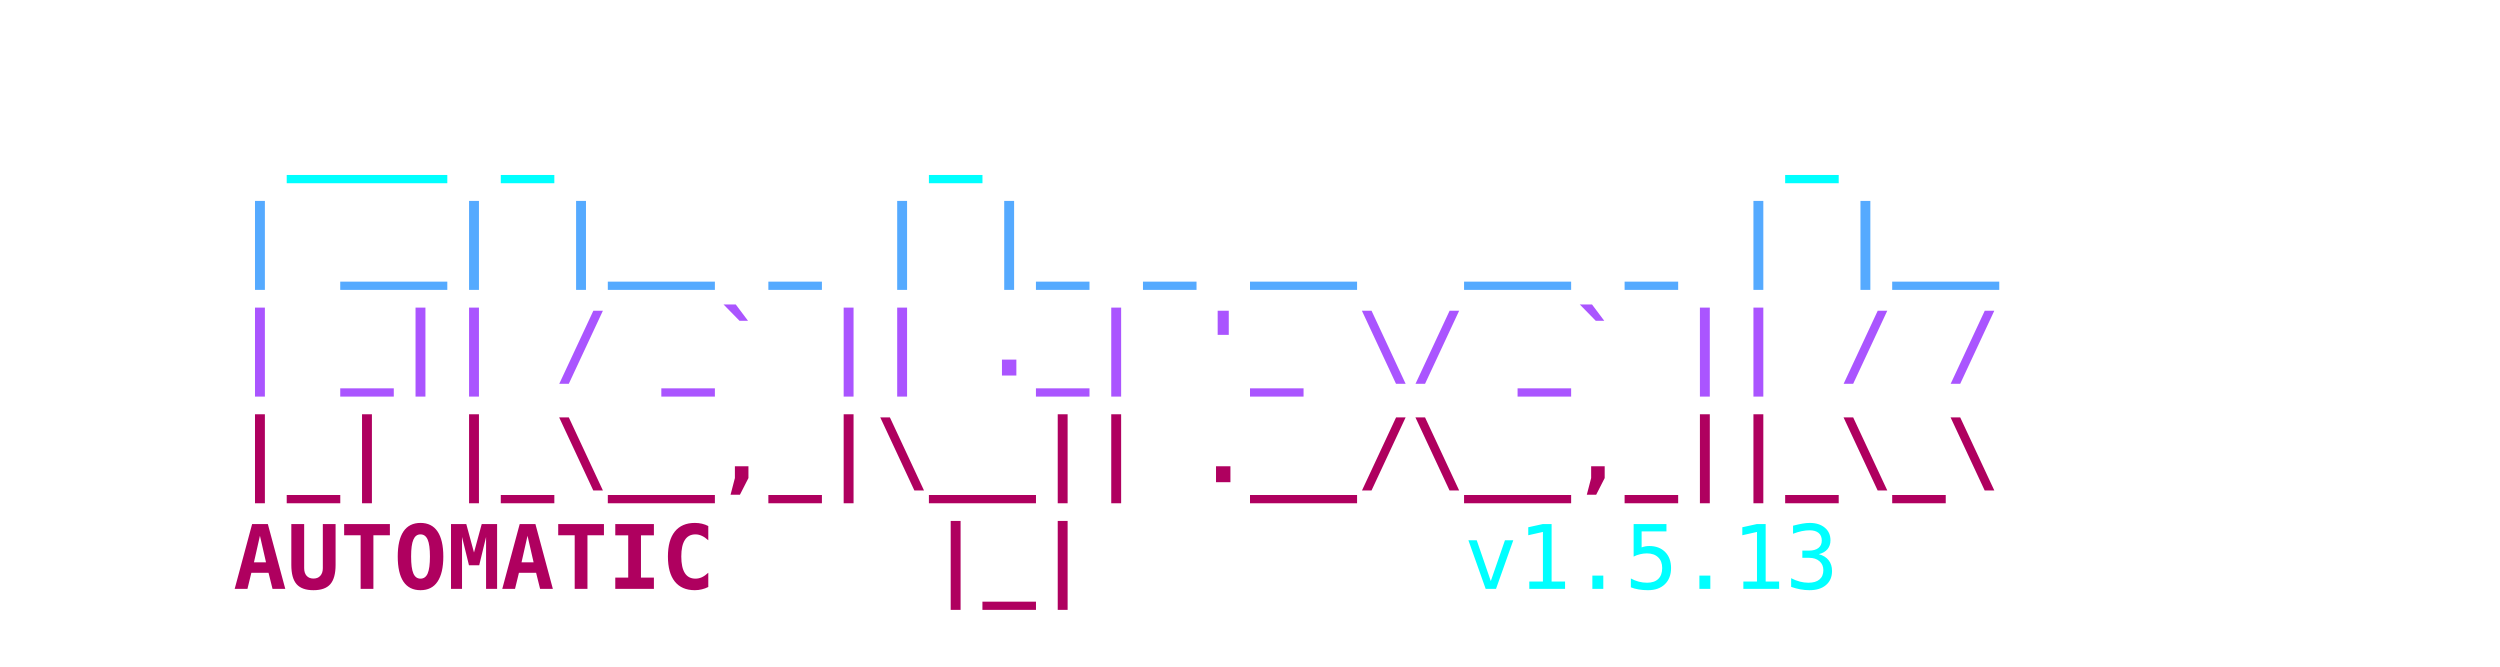
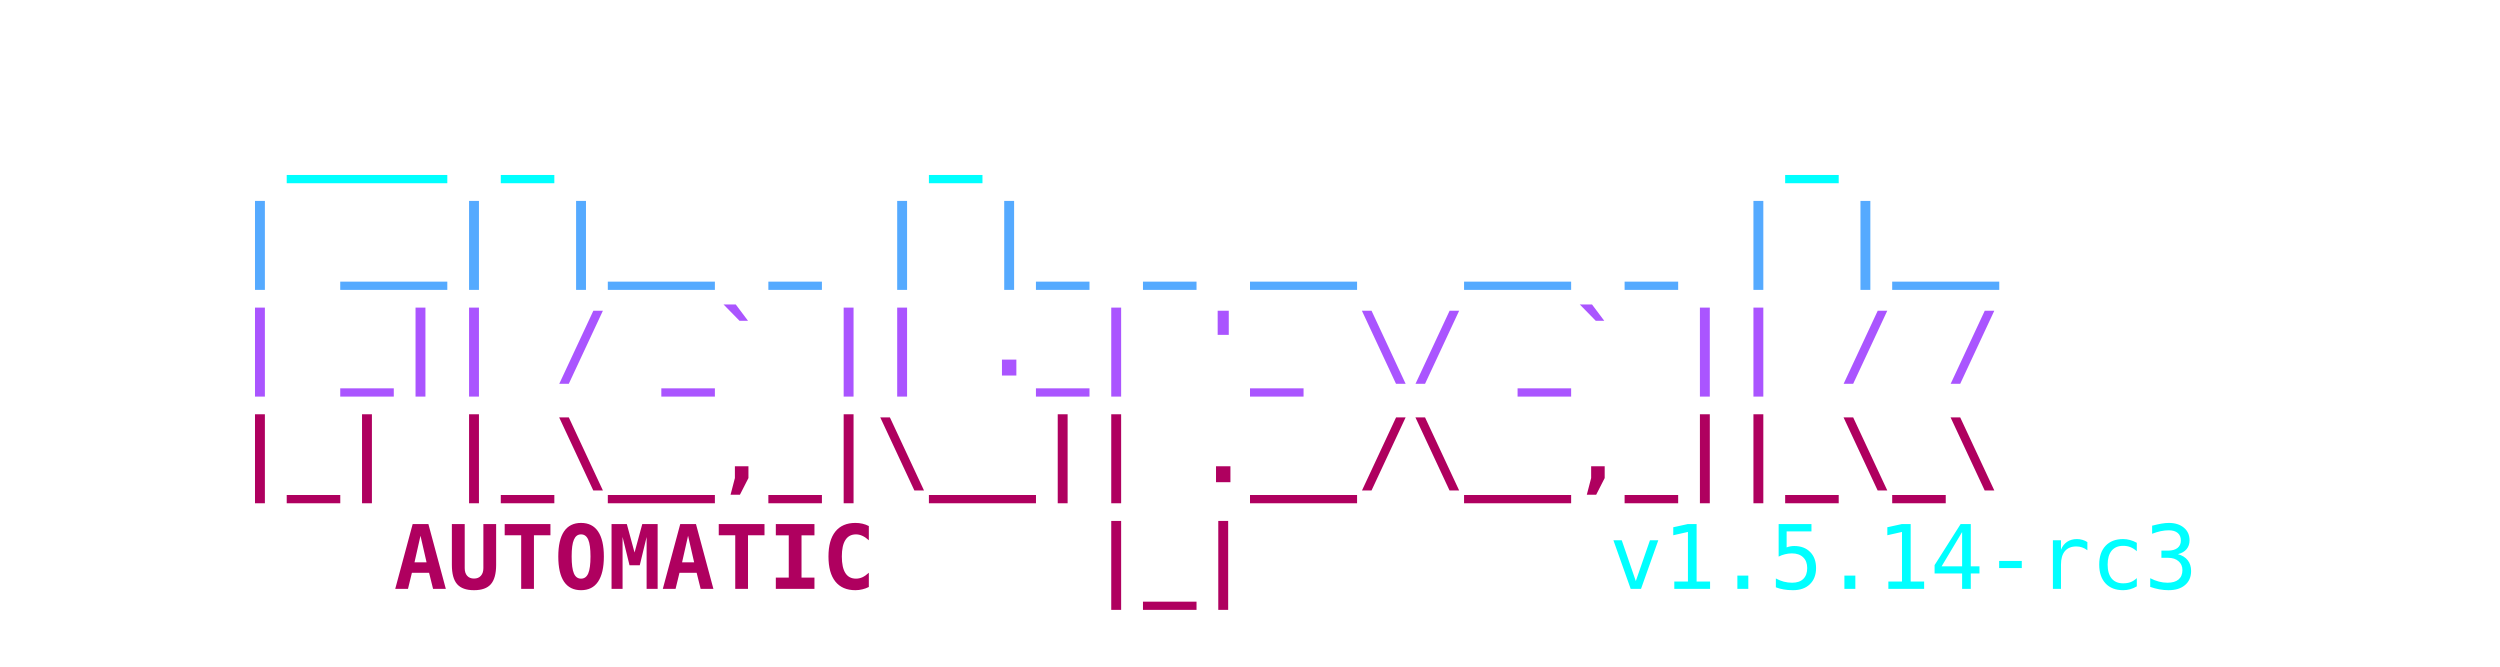
<svg xmlns="http://www.w3.org/2000/svg" viewBox="0 0 450 120" width="100%" height="100%">
  <style>
    .ascii { font-family: ui-monospace, SFMono-Regular, Menlo, Monaco, Consolas, monospace; font-size: 16px; font-weight: bold; }
    .c1 { fill: #00FFFF; }
    .c2 { fill: #55AAFF; }
    .c3 { fill: #AA55FF; }
    .c4 { fill: #AF005F; }
    .c-auto { fill: #2c3e50; } /* Light mode default text color */
    @media (prefers-color-scheme: dark) {
      .c-auto { fill: #e0e0e0; } /* Dark mode text color */
    }
    .c-text { font-weight: normal; }
  </style>
-   <text x="50%" y="10" class="ascii" text-anchor="middle" xml:space="preserve">
-     <tspan x="50%" dy="1.2em" class="c1">  ___ _       _               _    </tspan>
-     <tspan x="50%" dy="1.2em" class="c2"> | __| |__ _ | |_ _ __  __ _ | |__ </tspan>
-     <tspan x="50%" dy="1.2em" class="c3"> | _|| / _` || ._| '_ \/ _` || / / </tspan>
-     <tspan x="50%" dy="1.2em" class="c4"> |_| |_\__,_|\__|| .__/\__,_||_\_\ </tspan>
-     <tspan x="50%" dy="1.2em" class="c4">AUTOMATIC    |_|<tspan class="c1 c-text">       v1.5.13</tspan>
-     </tspan>
+   <text y="10" class="ascii" xml:space="preserve">
+     <tspan x="50%" dy="1.2em" text-anchor="middle" class="c1">  ___ _       _               _    </tspan>
+     <tspan x="50%" dy="1.2em" text-anchor="middle" class="c2"> | __| |__ _ | |_ _ __  __ _ | |__ </tspan>
+     <tspan x="50%" dy="1.2em" text-anchor="middle" class="c3"> | _|| / _` || ._| '_ \/ _` || / / </tspan>
+     <tspan x="50%" dy="1.2em" text-anchor="middle" class="c4"> |_| |_\__,_|\__|| .__/\__,_||_\_\ </tspan>
+     <tspan x="225" dy="1.2em" text-anchor="middle" class="c4">    AUTOMATIC    |_|               </tspan>
+     <tspan x="280" class="c1 c-text"> v1.5.14-rc3</tspan>
  </text>
</svg>
